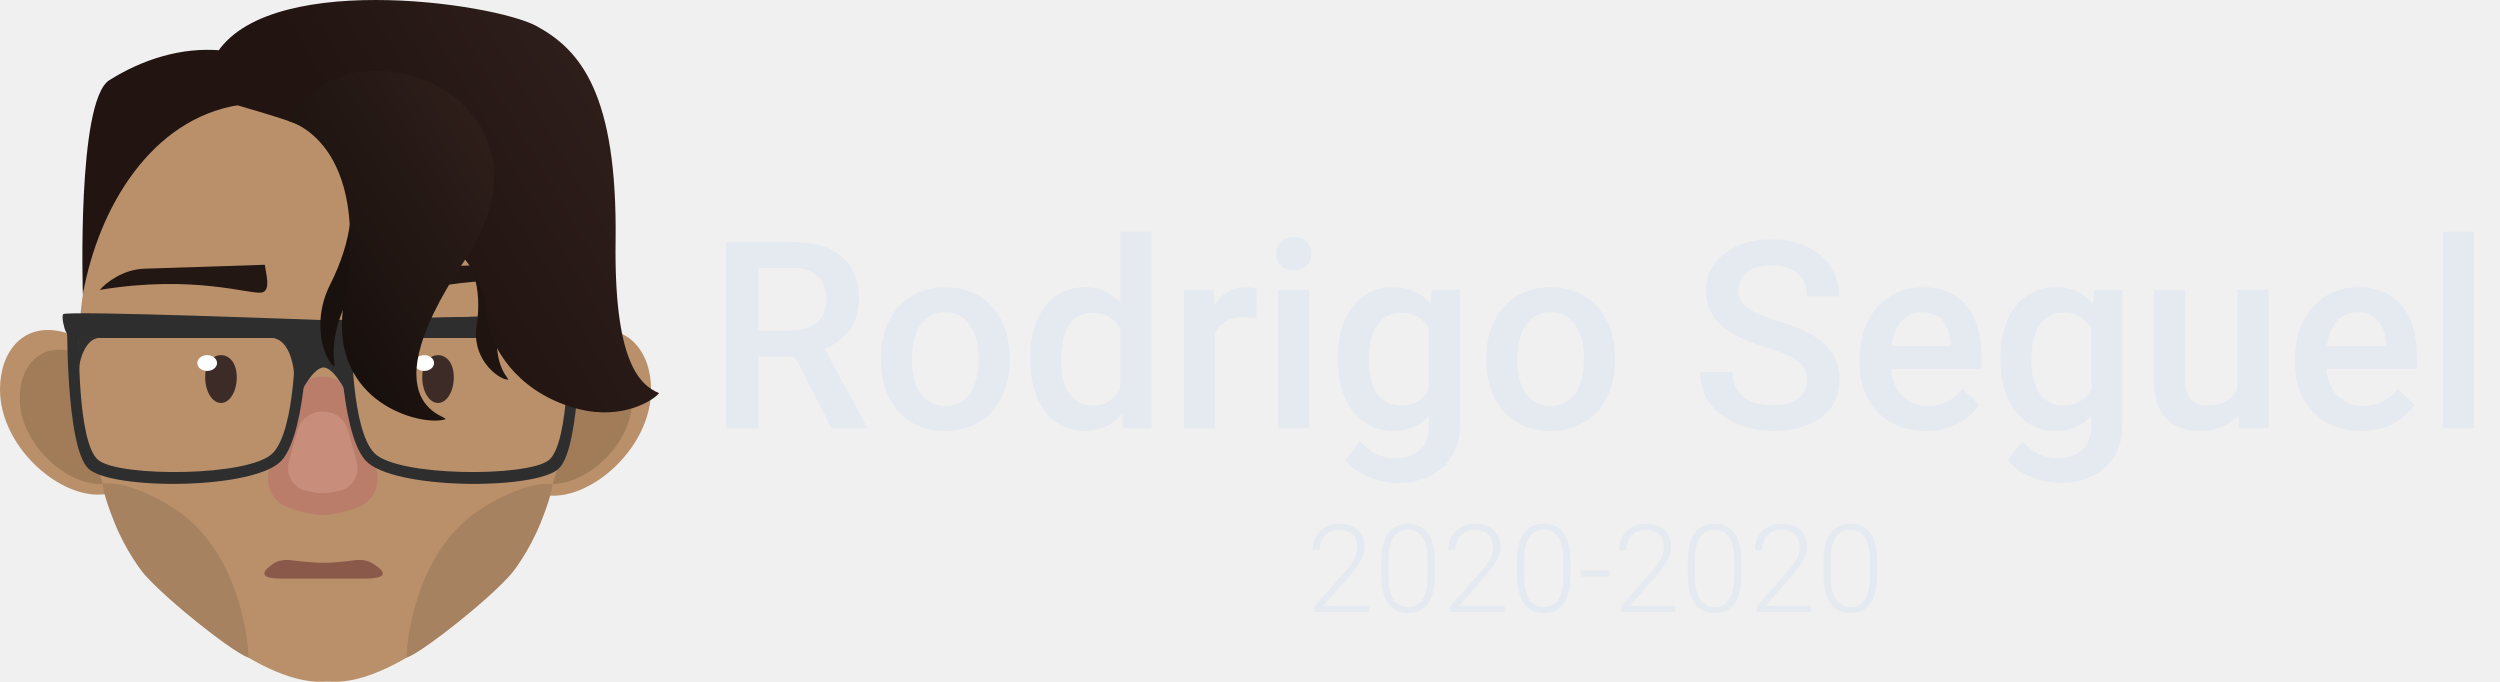
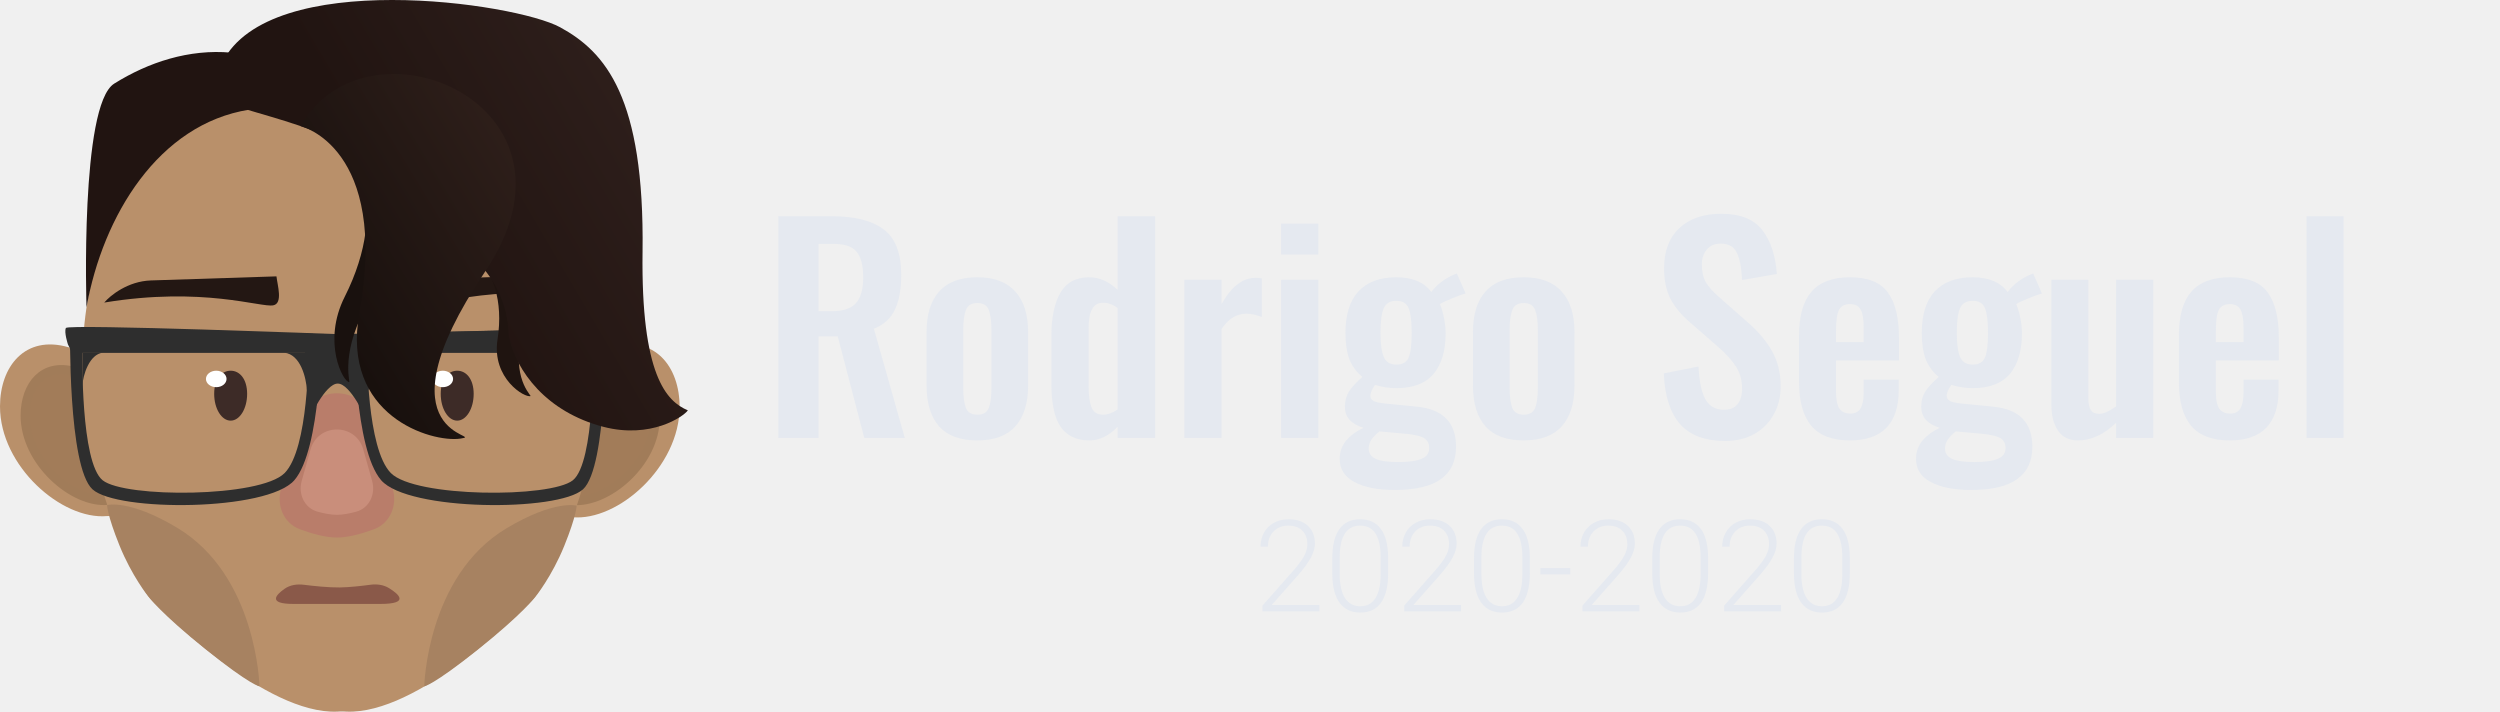
- <svg xmlns="http://www.w3.org/2000/svg" width="286" height="78" viewBox="0 0 286 78" fill="none">
-   <path d="M90.891 40.782H86.76V49H83.054V27.672H90.554C93.015 27.672 94.914 28.224 96.252 29.327C97.59 30.431 98.259 32.027 98.259 34.117C98.259 35.543 97.912 36.739 97.219 37.706C96.535 38.663 95.578 39.4 94.348 39.918L99.138 48.81V49H95.168L90.891 40.782ZM86.76 37.809H90.568C91.818 37.809 92.795 37.496 93.498 36.871C94.201 36.236 94.553 35.372 94.553 34.278C94.553 33.136 94.226 32.252 93.571 31.627C92.927 31.002 91.96 30.68 90.671 30.66H86.76V37.809ZM100.764 40.929C100.764 39.376 101.071 37.98 101.687 36.739C102.302 35.489 103.166 34.532 104.279 33.868C105.393 33.194 106.672 32.857 108.117 32.857C110.256 32.857 111.989 33.546 113.317 34.923C114.655 36.3 115.378 38.126 115.485 40.401L115.5 41.236C115.5 42.799 115.197 44.195 114.592 45.426C113.996 46.656 113.137 47.608 112.014 48.282C110.9 48.956 109.611 49.293 108.146 49.293C105.91 49.293 104.118 48.551 102.771 47.066C101.433 45.572 100.764 43.585 100.764 41.105V40.929ZM104.323 41.236C104.323 42.867 104.66 44.147 105.334 45.074C106.008 45.992 106.945 46.451 108.146 46.451C109.348 46.451 110.28 45.982 110.944 45.045C111.618 44.107 111.955 42.735 111.955 40.929C111.955 39.327 111.608 38.058 110.915 37.12C110.231 36.183 109.299 35.714 108.117 35.714C106.955 35.714 106.032 36.178 105.349 37.105C104.665 38.023 104.323 39.4 104.323 41.236ZM117.844 40.958C117.844 38.517 118.41 36.559 119.543 35.084C120.676 33.6 122.194 32.857 124.099 32.857C125.778 32.857 127.136 33.443 128.171 34.615V26.5H131.73V49H128.508L128.332 47.359C127.268 48.648 125.847 49.293 124.069 49.293C122.214 49.293 120.71 48.546 119.558 47.052C118.415 45.558 117.844 43.526 117.844 40.958ZM121.403 41.266C121.403 42.877 121.711 44.137 122.326 45.045C122.951 45.943 123.835 46.393 124.978 46.393C126.433 46.393 127.497 45.743 128.171 44.444V37.677C127.517 36.407 126.462 35.773 125.007 35.773C123.854 35.773 122.966 36.231 122.341 37.149C121.716 38.058 121.403 39.43 121.403 41.266ZM143.742 36.402C143.273 36.324 142.79 36.285 142.292 36.285C140.661 36.285 139.562 36.91 138.996 38.16V49H135.437V33.15H138.835L138.923 34.923C139.782 33.546 140.974 32.857 142.497 32.857C143.005 32.857 143.425 32.926 143.757 33.062L143.742 36.402ZM149.777 49H146.218V33.15H149.777V49ZM145.998 29.034C145.998 28.487 146.169 28.033 146.511 27.672C146.862 27.311 147.36 27.13 148.005 27.13C148.649 27.13 149.147 27.311 149.499 27.672C149.851 28.033 150.026 28.487 150.026 29.034C150.026 29.571 149.851 30.02 149.499 30.382C149.147 30.733 148.649 30.909 148.005 30.909C147.36 30.909 146.862 30.733 146.511 30.382C146.169 30.02 145.998 29.571 145.998 29.034ZM153.044 40.958C153.044 38.497 153.62 36.534 154.772 35.069C155.935 33.595 157.473 32.857 159.387 32.857C161.193 32.857 162.614 33.487 163.649 34.747L163.811 33.15H167.019V48.517C167.019 50.597 166.369 52.237 165.07 53.438C163.781 54.64 162.038 55.24 159.841 55.24C158.679 55.24 157.541 54.996 156.428 54.508C155.324 54.029 154.484 53.399 153.908 52.618L155.593 50.48C156.687 51.778 158.034 52.428 159.636 52.428C160.817 52.428 161.75 52.105 162.434 51.461C163.117 50.826 163.459 49.889 163.459 48.648V47.579C162.434 48.722 161.066 49.293 159.357 49.293C157.502 49.293 155.983 48.556 154.802 47.081C153.63 45.606 153.044 43.565 153.044 40.958ZM156.589 41.266C156.589 42.857 156.911 44.112 157.556 45.03C158.21 45.938 159.113 46.393 160.266 46.393C161.701 46.393 162.766 45.777 163.459 44.547V37.574C162.785 36.373 161.73 35.773 160.295 35.773C159.123 35.773 158.21 36.236 157.556 37.164C156.911 38.092 156.589 39.459 156.589 41.266ZM170.021 40.929C170.021 39.376 170.329 37.98 170.944 36.739C171.56 35.489 172.424 34.532 173.537 33.868C174.65 33.194 175.93 32.857 177.375 32.857C179.514 32.857 181.247 33.546 182.575 34.923C183.913 36.3 184.636 38.126 184.743 40.401L184.758 41.236C184.758 42.799 184.455 44.195 183.85 45.426C183.254 46.656 182.395 47.608 181.271 48.282C180.158 48.956 178.869 49.293 177.404 49.293C175.168 49.293 173.376 48.551 172.028 47.066C170.69 45.572 170.021 43.585 170.021 41.105V40.929ZM173.581 41.236C173.581 42.867 173.918 44.147 174.592 45.074C175.266 45.992 176.203 46.451 177.404 46.451C178.605 46.451 179.538 45.982 180.202 45.045C180.876 44.107 181.213 42.735 181.213 40.929C181.213 39.327 180.866 38.058 180.173 37.12C179.489 36.183 178.557 35.714 177.375 35.714C176.213 35.714 175.29 36.178 174.606 37.105C173.923 38.023 173.581 39.4 173.581 41.236ZM206.73 43.507C206.73 42.569 206.398 41.847 205.734 41.339C205.08 40.831 203.894 40.318 202.175 39.801C200.456 39.283 199.089 38.707 198.073 38.072C196.13 36.852 195.158 35.26 195.158 33.297C195.158 31.578 195.856 30.162 197.253 29.049C198.659 27.936 200.48 27.379 202.717 27.379C204.201 27.379 205.524 27.652 206.687 28.199C207.849 28.746 208.762 29.527 209.426 30.543C210.09 31.549 210.422 32.667 210.422 33.898H206.73C206.73 32.784 206.379 31.915 205.676 31.29C204.982 30.655 203.986 30.338 202.688 30.338C201.477 30.338 200.534 30.597 199.86 31.114C199.196 31.632 198.864 32.355 198.864 33.282C198.864 34.063 199.226 34.718 199.948 35.245C200.671 35.763 201.862 36.27 203.522 36.769C205.183 37.257 206.516 37.818 207.521 38.453C208.527 39.078 209.265 39.801 209.733 40.621C210.202 41.432 210.437 42.384 210.437 43.477C210.437 45.255 209.753 46.671 208.386 47.726C207.028 48.77 205.183 49.293 202.849 49.293C201.306 49.293 199.885 49.01 198.586 48.443C197.297 47.867 196.291 47.076 195.568 46.07C194.855 45.065 194.499 43.893 194.499 42.555H198.205C198.205 43.766 198.605 44.703 199.406 45.367C200.207 46.031 201.354 46.363 202.849 46.363C204.138 46.363 205.104 46.105 205.749 45.587C206.403 45.06 206.73 44.366 206.73 43.507ZM220.324 49.293C218.068 49.293 216.237 48.585 214.831 47.169C213.435 45.743 212.736 43.849 212.736 41.485V41.046C212.736 39.464 213.039 38.053 213.645 36.812C214.26 35.562 215.119 34.591 216.223 33.898C217.326 33.204 218.557 32.857 219.914 32.857C222.072 32.857 223.737 33.546 224.909 34.923C226.091 36.3 226.682 38.248 226.682 40.768V42.203H216.325C216.433 43.512 216.867 44.547 217.629 45.309C218.4 46.07 219.367 46.451 220.529 46.451C222.16 46.451 223.488 45.792 224.514 44.474L226.433 46.305C225.798 47.252 224.948 47.989 223.884 48.517C222.829 49.034 221.643 49.293 220.324 49.293ZM219.899 35.714C218.923 35.714 218.132 36.056 217.526 36.739C216.931 37.423 216.55 38.375 216.384 39.596H223.166V39.332C223.088 38.141 222.771 37.242 222.214 36.637C221.657 36.022 220.886 35.714 219.899 35.714ZM228.835 40.958C228.835 38.497 229.411 36.534 230.563 35.069C231.726 33.595 233.264 32.857 235.178 32.857C236.984 32.857 238.405 33.487 239.44 34.747L239.602 33.15H242.81V48.517C242.81 50.597 242.16 52.237 240.861 53.438C239.572 54.64 237.829 55.24 235.632 55.24C234.47 55.24 233.332 54.996 232.219 54.508C231.115 54.029 230.275 53.399 229.699 52.618L231.384 50.48C232.478 51.778 233.825 52.428 235.427 52.428C236.608 52.428 237.541 52.105 238.225 51.461C238.908 50.826 239.25 49.889 239.25 48.648V47.579C238.225 48.722 236.857 49.293 235.148 49.293C233.293 49.293 231.774 48.556 230.593 47.081C229.421 45.606 228.835 43.565 228.835 40.958ZM232.38 41.266C232.38 42.857 232.702 44.112 233.347 45.03C234.001 45.938 234.904 46.393 236.057 46.393C237.492 46.393 238.557 45.777 239.25 44.547V37.574C238.576 36.373 237.521 35.773 236.086 35.773C234.914 35.773 234.001 36.236 233.347 37.164C232.702 38.092 232.38 39.459 232.38 41.266ZM256.081 47.447C255.036 48.678 253.552 49.293 251.628 49.293C249.909 49.293 248.605 48.79 247.717 47.784C246.838 46.778 246.398 45.323 246.398 43.419V33.15H249.958V43.375C249.958 45.387 250.793 46.393 252.463 46.393C254.191 46.393 255.358 45.773 255.964 44.532V33.15H259.523V49H256.169L256.081 47.447ZM270.129 49.293C267.873 49.293 266.042 48.585 264.636 47.169C263.239 45.743 262.541 43.849 262.541 41.485V41.046C262.541 39.464 262.844 38.053 263.449 36.812C264.064 35.562 264.924 34.591 266.027 33.898C267.131 33.204 268.361 32.857 269.719 32.857C271.877 32.857 273.542 33.546 274.714 34.923C275.896 36.3 276.486 38.248 276.486 40.768V42.203H266.13C266.237 43.512 266.672 44.547 267.434 45.309C268.205 46.07 269.172 46.451 270.334 46.451C271.965 46.451 273.293 45.792 274.318 44.474L276.237 46.305C275.603 47.252 274.753 47.989 273.688 48.517C272.634 49.034 271.447 49.293 270.129 49.293ZM269.704 35.714C268.728 35.714 267.937 36.056 267.331 36.739C266.735 37.423 266.354 38.375 266.188 39.596H272.971V39.332C272.893 38.141 272.575 37.242 272.019 36.637C271.462 36.022 270.69 35.714 269.704 35.714ZM283.049 49H279.489V26.5H283.049V49Z" fill="#E5E9F0" />
-   <path d="M156.605 70H150.371V69.371L153.782 65.502C154.347 64.85 154.739 64.312 154.958 63.889C155.177 63.465 155.286 63.052 155.286 62.651C155.286 62.023 155.102 61.526 154.732 61.161C154.363 60.792 153.855 60.607 153.208 60.607C152.538 60.607 151.996 60.822 151.581 61.25C151.171 61.678 150.966 62.234 150.966 62.918H150.152C150.152 62.357 150.278 61.847 150.528 61.387C150.784 60.926 151.144 60.566 151.608 60.307C152.078 60.042 152.611 59.91 153.208 59.91C154.119 59.91 154.83 60.149 155.341 60.628C155.856 61.106 156.113 61.758 156.113 62.583C156.113 63.048 155.967 63.556 155.676 64.107C155.389 64.659 154.881 65.347 154.151 66.172L151.376 69.31H156.605V70ZM164.139 65.851C164.139 67.254 163.881 68.321 163.366 69.05C162.851 69.774 162.092 70.137 161.09 70.137C160.105 70.137 159.351 69.781 158.827 69.07C158.303 68.355 158.034 67.316 158.021 65.953V64.169C158.021 62.77 158.28 61.71 158.8 60.99C159.319 60.27 160.078 59.91 161.076 59.91C162.061 59.91 162.812 60.259 163.332 60.956C163.852 61.649 164.12 62.672 164.139 64.025V65.851ZM163.318 64.066C163.318 62.927 163.132 62.066 162.758 61.482C162.389 60.899 161.828 60.607 161.076 60.607C160.338 60.607 159.782 60.892 159.408 61.462C159.035 62.032 158.843 62.872 158.834 63.984V65.939C158.834 67.074 159.025 67.942 159.408 68.544C159.796 69.145 160.356 69.446 161.09 69.446C161.819 69.446 162.37 69.152 162.744 68.564C163.122 67.977 163.314 67.115 163.318 65.981V64.066ZM172.137 70H165.902V69.371L169.313 65.502C169.879 64.85 170.271 64.312 170.489 63.889C170.708 63.465 170.817 63.052 170.817 62.651C170.817 62.023 170.633 61.526 170.264 61.161C169.895 60.792 169.386 60.607 168.739 60.607C168.069 60.607 167.527 60.822 167.112 61.25C166.702 61.678 166.497 62.234 166.497 62.918H165.684C165.684 62.357 165.809 61.847 166.06 61.387C166.315 60.926 166.675 60.566 167.14 60.307C167.609 60.042 168.142 59.91 168.739 59.91C169.651 59.91 170.362 60.149 170.872 60.628C171.387 61.106 171.645 61.758 171.645 62.583C171.645 63.048 171.499 63.556 171.207 64.107C170.92 64.659 170.412 65.347 169.683 66.172L166.907 69.31H172.137V70ZM179.67 65.851C179.67 67.254 179.412 68.321 178.897 69.05C178.382 69.774 177.624 70.137 176.621 70.137C175.637 70.137 174.882 69.781 174.358 69.07C173.834 68.355 173.565 67.316 173.552 65.953V64.169C173.552 62.77 173.812 61.71 174.331 60.99C174.851 60.27 175.609 59.91 176.607 59.91C177.592 59.91 178.344 60.259 178.863 60.956C179.383 61.649 179.652 62.672 179.67 64.025V65.851ZM178.85 64.066C178.85 62.927 178.663 62.066 178.289 61.482C177.92 60.899 177.359 60.607 176.607 60.607C175.869 60.607 175.313 60.892 174.939 61.462C174.566 62.032 174.374 62.872 174.365 63.984V65.939C174.365 67.074 174.557 67.942 174.939 68.544C175.327 69.145 175.887 69.446 176.621 69.446C177.35 69.446 177.902 69.152 178.275 68.564C178.654 67.977 178.845 67.115 178.85 65.981V64.066ZM184.106 65.953H180.832V65.263H184.106V65.953ZM191.674 70H185.439V69.371L188.851 65.502C189.416 64.85 189.808 64.312 190.026 63.889C190.245 63.465 190.354 63.052 190.354 62.651C190.354 62.023 190.17 61.526 189.801 61.161C189.432 60.792 188.924 60.607 188.276 60.607C187.606 60.607 187.064 60.822 186.649 61.25C186.239 61.678 186.034 62.234 186.034 62.918H185.221C185.221 62.357 185.346 61.847 185.597 61.387C185.852 60.926 186.212 60.566 186.677 60.307C187.146 60.042 187.679 59.91 188.276 59.91C189.188 59.91 189.899 60.149 190.409 60.628C190.924 61.106 191.182 61.758 191.182 62.583C191.182 63.048 191.036 63.556 190.744 64.107C190.457 64.659 189.949 65.347 189.22 66.172L186.444 69.31H191.674V70ZM199.207 65.851C199.207 67.254 198.95 68.321 198.435 69.05C197.92 69.774 197.161 70.137 196.158 70.137C195.174 70.137 194.42 69.781 193.896 69.07C193.371 68.355 193.103 67.316 193.089 65.953V64.169C193.089 62.77 193.349 61.71 193.868 60.99C194.388 60.27 195.146 59.91 196.145 59.91C197.129 59.91 197.881 60.259 198.4 60.956C198.92 61.649 199.189 62.672 199.207 64.025V65.851ZM198.387 64.066C198.387 62.927 198.2 62.066 197.826 61.482C197.457 60.899 196.896 60.607 196.145 60.607C195.406 60.607 194.85 60.892 194.477 61.462C194.103 62.032 193.911 62.872 193.902 63.984V65.939C193.902 67.074 194.094 67.942 194.477 68.544C194.864 69.145 195.424 69.446 196.158 69.446C196.887 69.446 197.439 69.152 197.812 68.564C198.191 67.977 198.382 67.115 198.387 65.981V64.066ZM207.205 70H200.971V69.371L204.382 65.502C204.947 64.85 205.339 64.312 205.558 63.889C205.776 63.465 205.886 63.052 205.886 62.651C205.886 62.023 205.701 61.526 205.332 61.161C204.963 60.792 204.455 60.607 203.808 60.607C203.138 60.607 202.595 60.822 202.181 61.25C201.771 61.678 201.565 62.234 201.565 62.918H200.752C200.752 62.357 200.877 61.847 201.128 61.387C201.383 60.926 201.743 60.566 202.208 60.307C202.677 60.042 203.211 59.91 203.808 59.91C204.719 59.91 205.43 60.149 205.94 60.628C206.455 61.106 206.713 61.758 206.713 62.583C206.713 63.048 206.567 63.556 206.275 64.107C205.988 64.659 205.48 65.347 204.751 66.172L201.976 69.31H207.205V70ZM214.738 65.851C214.738 67.254 214.481 68.321 213.966 69.05C213.451 69.774 212.692 70.137 211.689 70.137C210.705 70.137 209.951 69.781 209.427 69.07C208.903 68.355 208.634 67.316 208.62 65.953V64.169C208.62 62.77 208.88 61.71 209.399 60.99C209.919 60.27 210.678 59.91 211.676 59.91C212.66 59.91 213.412 60.259 213.932 60.956C214.451 61.649 214.72 62.672 214.738 64.025V65.851ZM213.918 64.066C213.918 62.927 213.731 62.066 213.357 61.482C212.988 60.899 212.428 60.607 211.676 60.607C210.938 60.607 210.382 60.892 210.008 61.462C209.634 62.032 209.443 62.872 209.434 63.984V65.939C209.434 67.074 209.625 67.942 210.008 68.544C210.395 69.145 210.956 69.446 211.689 69.446C212.419 69.446 212.97 69.152 213.344 68.564C213.722 67.977 213.913 67.115 213.918 65.981V64.066Z" fill="#E5E9F0" />
+ <svg xmlns="http://www.w3.org/2000/svg" width="274" height="78" viewBox="0 0 274 78" fill="none">
+   <path d="M85.306 23.7H91.156C93.716 23.7 95.626 24.19 96.886 25.17C98.146 26.13 98.776 27.79 98.776 30.15C98.776 31.69 98.546 32.95 98.086 33.93C97.646 34.89 96.876 35.59 95.776 36.03L99.166 48H94.726L91.816 36.87H89.716V48H85.306V23.7ZM91.126 34.11C92.386 34.11 93.276 33.82 93.796 33.24C94.336 32.66 94.606 31.71 94.606 30.39C94.606 29.11 94.366 28.18 93.886 27.6C93.426 27.02 92.586 26.73 91.366 26.73H89.716V34.11H91.126ZM107.102 48.27C105.242 48.27 103.852 47.76 102.932 46.74C102.012 45.7 101.552 44.2 101.552 42.24V36.42C101.552 34.46 102.012 32.97 102.932 31.95C103.852 30.91 105.242 30.39 107.102 30.39C108.962 30.39 110.352 30.91 111.272 31.95C112.212 32.97 112.682 34.46 112.682 36.42V42.24C112.682 44.2 112.212 45.7 111.272 46.74C110.352 47.76 108.962 48.27 107.102 48.27ZM107.132 45.45C107.752 45.45 108.162 45.21 108.362 44.73C108.562 44.23 108.662 43.5 108.662 42.54V36.15C108.662 35.19 108.562 34.46 108.362 33.96C108.162 33.46 107.752 33.21 107.132 33.21C106.492 33.21 106.072 33.46 105.872 33.96C105.672 34.46 105.572 35.19 105.572 36.15V42.54C105.572 43.5 105.672 44.23 105.872 44.73C106.072 45.21 106.492 45.45 107.132 45.45ZM119.404 48.27C118.004 48.27 116.954 47.78 116.254 46.8C115.574 45.8 115.234 44.23 115.234 42.09V36.78C115.234 34.82 115.554 33.27 116.194 32.13C116.854 30.97 117.914 30.39 119.374 30.39C120.494 30.39 121.534 30.85 122.494 31.77V23.7H126.604V48H122.494V46.77C121.534 47.77 120.504 48.27 119.404 48.27ZM120.874 45.45C121.394 45.45 121.934 45.26 122.494 44.88V33.75C121.974 33.37 121.434 33.18 120.874 33.18C119.834 33.18 119.314 34.09 119.314 35.91V42.39C119.314 43.37 119.424 44.13 119.644 44.67C119.864 45.19 120.274 45.45 120.874 45.45ZM129.803 30.66H133.883V33.33C134.463 32.31 135.053 31.58 135.653 31.14C136.253 30.68 136.923 30.45 137.663 30.45C137.923 30.45 138.133 30.47 138.293 30.51V34.74C137.653 34.5 137.093 34.38 136.613 34.38C135.533 34.38 134.623 34.94 133.883 36.06V48H129.803V30.66ZM140.409 24.51H144.489V27.9H140.409V24.51ZM140.409 30.66H144.489V48H140.409V30.66ZM152.831 53.7C150.991 53.7 149.531 53.41 148.451 52.83C147.371 52.27 146.831 51.42 146.831 50.28C146.831 49.52 147.071 48.85 147.551 48.27C148.031 47.71 148.661 47.25 149.441 46.89C148.781 46.69 148.271 46.4 147.911 46.02C147.571 45.62 147.401 45.14 147.401 44.58C147.401 43.94 147.551 43.38 147.851 42.9C148.171 42.42 148.661 41.89 149.321 41.31C148.701 40.81 148.231 40.18 147.911 39.42C147.611 38.64 147.461 37.66 147.461 36.48C147.461 34.5 147.931 32.99 148.871 31.95C149.831 30.91 151.221 30.39 153.041 30.39C154.801 30.39 156.081 30.93 156.881 32.01C157.061 31.73 157.351 31.42 157.751 31.08C158.151 30.74 158.601 30.45 159.101 30.21L159.671 29.97L160.631 32.16C160.271 32.26 159.781 32.44 159.161 32.7C158.541 32.94 158.091 33.15 157.811 33.33C157.991 33.73 158.141 34.23 158.261 34.83C158.381 35.43 158.441 36 158.441 36.54C158.441 38.44 158.001 39.92 157.121 40.98C156.241 42.02 154.881 42.54 153.041 42.54C152.241 42.54 151.461 42.42 150.701 42.18C150.361 42.68 150.191 43.08 150.191 43.38C150.191 43.62 150.311 43.81 150.551 43.95C150.791 44.07 151.191 44.16 151.751 44.22L155.381 44.58C158.181 44.88 159.581 46.34 159.581 48.96C159.581 50.54 159.031 51.72 157.931 52.5C156.851 53.3 155.151 53.7 152.831 53.7ZM153.041 39.96C153.721 39.96 154.171 39.7 154.391 39.18C154.611 38.66 154.721 37.76 154.721 36.48C154.721 35.22 154.611 34.32 154.391 33.78C154.171 33.24 153.721 32.97 153.041 32.97C152.361 32.97 151.901 33.24 151.661 33.78C151.421 34.3 151.301 35.2 151.301 36.48C151.301 37.68 151.421 38.56 151.661 39.12C151.901 39.68 152.361 39.96 153.041 39.96ZM153.281 50.64C154.421 50.64 155.261 50.52 155.801 50.28C156.361 50.06 156.641 49.67 156.641 49.11C156.641 48.63 156.461 48.27 156.101 48.03C155.761 47.81 155.111 47.65 154.151 47.55L151.181 47.28C150.801 47.6 150.511 47.9 150.311 48.18C150.111 48.48 150.011 48.81 150.011 49.17C150.011 49.67 150.261 50.04 150.761 50.28C151.261 50.52 152.101 50.64 153.281 50.64ZM166.985 48.27C165.125 48.27 163.735 47.76 162.815 46.74C161.895 45.7 161.435 44.2 161.435 42.24V36.42C161.435 34.46 161.895 32.97 162.815 31.95C163.735 30.91 165.125 30.39 166.985 30.39C168.845 30.39 170.235 30.91 171.155 31.95C172.095 32.97 172.565 34.46 172.565 36.42V42.24C172.565 44.2 172.095 45.7 171.155 46.74C170.235 47.76 168.845 48.27 166.985 48.27ZM167.015 45.45C167.635 45.45 168.045 45.21 168.245 44.73C168.445 44.23 168.545 43.5 168.545 42.54V36.15C168.545 35.19 168.445 34.46 168.245 33.96C168.045 33.46 167.635 33.21 167.015 33.21C166.375 33.21 165.955 33.46 165.755 33.96C165.555 34.46 165.455 35.19 165.455 36.15V42.54C165.455 43.5 165.555 44.23 165.755 44.73C165.955 45.21 166.375 45.45 167.015 45.45ZM189.072 48.33C186.872 48.33 185.222 47.71 184.122 46.47C183.042 45.23 182.452 43.38 182.352 40.92L186.162 40.17C186.222 41.71 186.462 42.89 186.882 43.71C187.322 44.51 188.002 44.91 188.922 44.91C189.602 44.91 190.102 44.71 190.422 44.31C190.762 43.89 190.932 43.33 190.932 42.63C190.932 41.67 190.712 40.86 190.272 40.2C189.852 39.52 189.182 38.78 188.262 37.98L185.202 35.31C184.262 34.51 183.552 33.65 183.072 32.73C182.612 31.81 182.382 30.71 182.382 29.43C182.382 27.53 182.932 26.06 184.032 25.02C185.152 23.96 186.692 23.43 188.652 23.43C190.752 23.43 192.252 24.03 193.152 25.23C194.072 26.41 194.602 28.01 194.742 30.03L190.932 30.69C190.872 29.37 190.682 28.38 190.362 27.72C190.062 27.04 189.462 26.7 188.562 26.7C187.922 26.7 187.422 26.92 187.062 27.36C186.702 27.78 186.522 28.32 186.522 28.98C186.522 29.76 186.672 30.42 186.972 30.96C187.292 31.48 187.802 32.04 188.502 32.64L191.532 35.31C192.672 36.29 193.562 37.34 194.202 38.46C194.842 39.58 195.162 40.88 195.162 42.36C195.162 43.52 194.902 44.55 194.382 45.45C193.882 46.35 193.172 47.06 192.252 47.58C191.332 48.08 190.272 48.33 189.072 48.33ZM202.756 48.27C200.836 48.27 199.426 47.74 198.526 46.68C197.626 45.6 197.176 44.01 197.176 41.91V36.75C197.176 34.63 197.626 33.04 198.526 31.98C199.446 30.92 200.856 30.39 202.756 30.39C204.716 30.39 206.096 30.94 206.896 32.04C207.716 33.14 208.126 34.8 208.126 37.02V39.51H201.226V42.93C201.226 43.77 201.346 44.38 201.586 44.76C201.846 45.14 202.246 45.33 202.786 45.33C203.306 45.33 203.676 45.15 203.896 44.79C204.136 44.41 204.256 43.84 204.256 43.08V41.61H208.096V42.81C208.096 44.59 207.646 45.95 206.746 46.89C205.846 47.81 204.516 48.27 202.756 48.27ZM204.256 37.5V35.85C204.256 34.95 204.146 34.31 203.926 33.93C203.706 33.53 203.316 33.33 202.756 33.33C202.176 33.33 201.776 33.54 201.556 33.96C201.336 34.38 201.226 35.16 201.226 36.3V37.5H204.256ZM215.995 53.7C214.155 53.7 212.695 53.41 211.615 52.83C210.535 52.27 209.995 51.42 209.995 50.28C209.995 49.52 210.235 48.85 210.715 48.27C211.195 47.71 211.825 47.25 212.605 46.89C211.945 46.69 211.435 46.4 211.075 46.02C210.735 45.62 210.565 45.14 210.565 44.58C210.565 43.94 210.715 43.38 211.015 42.9C211.335 42.42 211.825 41.89 212.485 41.31C211.865 40.81 211.395 40.18 211.075 39.42C210.775 38.64 210.625 37.66 210.625 36.48C210.625 34.5 211.095 32.99 212.035 31.95C212.995 30.91 214.385 30.39 216.205 30.39C217.965 30.39 219.245 30.93 220.045 32.01C220.225 31.73 220.515 31.42 220.915 31.08C221.315 30.74 221.765 30.45 222.265 30.21L222.835 29.97L223.795 32.16C223.435 32.26 222.945 32.44 222.325 32.7C221.705 32.94 221.255 33.15 220.975 33.33C221.155 33.73 221.305 34.23 221.425 34.83C221.545 35.43 221.605 36 221.605 36.54C221.605 38.44 221.165 39.92 220.285 40.98C219.405 42.02 218.045 42.54 216.205 42.54C215.405 42.54 214.625 42.42 213.865 42.18C213.525 42.68 213.355 43.08 213.355 43.38C213.355 43.62 213.475 43.81 213.715 43.95C213.955 44.07 214.355 44.16 214.915 44.22L218.545 44.58C221.345 44.88 222.745 46.34 222.745 48.96C222.745 50.54 222.195 51.72 221.095 52.5C220.015 53.3 218.315 53.7 215.995 53.7ZM216.205 39.96C216.885 39.96 217.335 39.7 217.555 39.18C217.775 38.66 217.885 37.76 217.885 36.48C217.885 35.22 217.775 34.32 217.555 33.78C217.335 33.24 216.885 32.97 216.205 32.97C215.525 32.97 215.065 33.24 214.825 33.78C214.585 34.3 214.465 35.2 214.465 36.48C214.465 37.68 214.585 38.56 214.825 39.12C215.065 39.68 215.525 39.96 216.205 39.96ZM216.445 50.64C217.585 50.64 218.425 50.52 218.965 50.28C219.525 50.06 219.805 49.67 219.805 49.11C219.805 48.63 219.625 48.27 219.265 48.03C218.925 47.81 218.275 47.65 217.315 47.55L214.345 47.28C213.965 47.6 213.675 47.9 213.475 48.18C213.275 48.48 213.175 48.81 213.175 49.17C213.175 49.67 213.425 50.04 213.925 50.28C214.425 50.52 215.265 50.64 216.445 50.64ZM227.747 48.27C226.767 48.27 226.037 47.91 225.557 47.19C225.077 46.47 224.837 45.56 224.837 44.46V30.66H228.887V43.71C228.887 44.25 228.977 44.66 229.157 44.94C229.337 45.22 229.647 45.36 230.087 45.36C230.547 45.36 231.157 45.09 231.917 44.55V30.66H235.997V48H231.917V46.35C230.577 47.63 229.187 48.27 227.747 48.27ZM244.387 48.27C242.467 48.27 241.057 47.74 240.157 46.68C239.257 45.6 238.807 44.01 238.807 41.91V36.75C238.807 34.63 239.257 33.04 240.157 31.98C241.077 30.92 242.487 30.39 244.387 30.39C246.347 30.39 247.727 30.94 248.527 32.04C249.347 33.14 249.757 34.8 249.757 37.02V39.51H242.857V42.93C242.857 43.77 242.977 44.38 243.217 44.76C243.477 45.14 243.877 45.33 244.417 45.33C244.937 45.33 245.307 45.15 245.527 44.79C245.767 44.41 245.887 43.84 245.887 43.08V41.61H249.727V42.81C249.727 44.59 249.277 45.95 248.377 46.89C247.477 47.81 246.147 48.27 244.387 48.27ZM245.887 37.5V35.85C245.887 34.95 245.777 34.31 245.557 33.93C245.337 33.53 244.947 33.33 244.387 33.33C243.807 33.33 243.407 33.54 243.187 33.96C242.967 34.38 242.857 35.16 242.857 36.3V37.5H245.887ZM252.796 23.7H256.846V48H252.796V23.7Z" fill="#E5E9F0" />
+   <path d="M144.605 67H138.371V66.371L141.782 62.502C142.347 61.85 142.739 61.312 142.958 60.889C143.177 60.465 143.286 60.052 143.286 59.651C143.286 59.023 143.102 58.526 142.732 58.161C142.363 57.792 141.855 57.607 141.208 57.607C140.538 57.607 139.996 57.822 139.581 58.25C139.171 58.678 138.966 59.234 138.966 59.918H138.152C138.152 59.357 138.278 58.847 138.528 58.387C138.784 57.926 139.144 57.566 139.608 57.307C140.078 57.042 140.611 56.91 141.208 56.91C142.119 56.91 142.83 57.149 143.341 57.628C143.856 58.106 144.113 58.758 144.113 59.583C144.113 60.048 143.967 60.556 143.676 61.107C143.389 61.659 142.881 62.347 142.151 63.172L139.376 66.31H144.605V67ZM152.139 62.851C152.139 64.254 151.881 65.321 151.366 66.05C150.851 66.774 150.092 67.137 149.09 67.137C148.105 67.137 147.351 66.781 146.827 66.07C146.303 65.355 146.034 64.316 146.021 62.953V61.169C146.021 59.77 146.28 58.71 146.8 57.99C147.319 57.27 148.078 56.91 149.076 56.91C150.061 56.91 150.812 57.259 151.332 57.956C151.852 58.649 152.12 59.672 152.139 61.025V62.851ZM151.318 61.066C151.318 59.927 151.132 59.066 150.758 58.482C150.389 57.899 149.828 57.607 149.076 57.607C148.338 57.607 147.782 57.892 147.408 58.462C147.035 59.032 146.843 59.872 146.834 60.984V62.94C146.834 64.074 147.025 64.942 147.408 65.544C147.796 66.145 148.356 66.446 149.09 66.446C149.819 66.446 150.37 66.152 150.744 65.564C151.122 64.977 151.314 64.115 151.318 62.98V61.066ZM160.137 67H153.902V66.371L157.313 62.502C157.879 61.85 158.271 61.312 158.489 60.889C158.708 60.465 158.817 60.052 158.817 59.651C158.817 59.023 158.633 58.526 158.264 58.161C157.895 57.792 157.386 57.607 156.739 57.607C156.069 57.607 155.527 57.822 155.112 58.25C154.702 58.678 154.497 59.234 154.497 59.918H153.684C153.684 59.357 153.809 58.847 154.06 58.387C154.315 57.926 154.675 57.566 155.14 57.307C155.609 57.042 156.142 56.91 156.739 56.91C157.651 56.91 158.362 57.149 158.872 57.628C159.387 58.106 159.645 58.758 159.645 59.583C159.645 60.048 159.499 60.556 159.207 61.107C158.92 61.659 158.412 62.347 157.683 63.172L154.907 66.31H160.137V67ZM167.67 62.851C167.67 64.254 167.412 65.321 166.897 66.05C166.382 66.774 165.624 67.137 164.621 67.137C163.637 67.137 162.882 66.781 162.358 66.07C161.834 65.355 161.565 64.316 161.552 62.953V61.169C161.552 59.77 161.812 58.71 162.331 57.99C162.851 57.27 163.609 56.91 164.607 56.91C165.592 56.91 166.344 57.259 166.863 57.956C167.383 58.649 167.652 59.672 167.67 61.025V62.851ZM166.85 61.066C166.85 59.927 166.663 59.066 166.289 58.482C165.92 57.899 165.359 57.607 164.607 57.607C163.869 57.607 163.313 57.892 162.939 58.462C162.566 59.032 162.374 59.872 162.365 60.984V62.94C162.365 64.074 162.557 64.942 162.939 65.544C163.327 66.145 163.887 66.446 164.621 66.446C165.35 66.446 165.902 66.152 166.275 65.564C166.654 64.977 166.845 64.115 166.85 62.98V61.066ZM172.106 62.953H168.832V62.263H172.106V62.953ZM179.674 67H173.439V66.371L176.851 62.502C177.416 61.85 177.808 61.312 178.026 60.889C178.245 60.465 178.354 60.052 178.354 59.651C178.354 59.023 178.17 58.526 177.801 58.161C177.432 57.792 176.924 57.607 176.276 57.607C175.606 57.607 175.064 57.822 174.649 58.25C174.239 58.678 174.034 59.234 174.034 59.918H173.221C173.221 59.357 173.346 58.847 173.597 58.387C173.852 57.926 174.212 57.566 174.677 57.307C175.146 57.042 175.679 56.91 176.276 56.91C177.188 56.91 177.899 57.149 178.409 57.628C178.924 58.106 179.182 58.758 179.182 59.583C179.182 60.048 179.036 60.556 178.744 61.107C178.457 61.659 177.949 62.347 177.22 63.172L174.444 66.31H179.674V67ZM187.207 62.851C187.207 64.254 186.95 65.321 186.435 66.05C185.92 66.774 185.161 67.137 184.158 67.137C183.174 67.137 182.42 66.781 181.896 66.07C181.371 65.355 181.103 64.316 181.089 62.953V61.169C181.089 59.77 181.349 58.71 181.868 57.99C182.388 57.27 183.146 56.91 184.145 56.91C185.129 56.91 185.881 57.259 186.4 57.956C186.92 58.649 187.189 59.672 187.207 61.025V62.851ZM186.387 61.066C186.387 59.927 186.2 59.066 185.826 58.482C185.457 57.899 184.896 57.607 184.145 57.607C183.406 57.607 182.85 57.892 182.477 58.462C182.103 59.032 181.911 59.872 181.902 60.984V62.94C181.902 64.074 182.094 64.942 182.477 65.544C182.864 66.145 183.424 66.446 184.158 66.446C184.887 66.446 185.439 66.152 185.812 65.564C186.191 64.977 186.382 64.115 186.387 62.98V61.066ZM195.205 67H188.971V66.371L192.382 62.502C192.947 61.85 193.339 61.312 193.558 60.889C193.776 60.465 193.886 60.052 193.886 59.651C193.886 59.023 193.701 58.526 193.332 58.161C192.963 57.792 192.455 57.607 191.808 57.607C191.138 57.607 190.595 57.822 190.181 58.25C189.771 58.678 189.565 59.234 189.565 59.918H188.752C188.752 59.357 188.877 58.847 189.128 58.387C189.383 57.926 189.743 57.566 190.208 57.307C190.677 57.042 191.211 56.91 191.808 56.91C192.719 56.91 193.43 57.149 193.94 57.628C194.455 58.106 194.713 58.758 194.713 59.583C194.713 60.048 194.567 60.556 194.275 61.107C193.988 61.659 193.48 62.347 192.751 63.172L189.976 66.31H195.205V67ZM202.738 62.851C202.738 64.254 202.481 65.321 201.966 66.05C201.451 66.774 200.692 67.137 199.689 67.137C198.705 67.137 197.951 66.781 197.427 66.07C196.903 65.355 196.634 64.316 196.62 62.953V61.169C196.62 59.77 196.88 58.71 197.399 57.99C197.919 57.27 198.678 56.91 199.676 56.91C200.66 56.91 201.412 57.259 201.932 57.956C202.451 58.649 202.72 59.672 202.738 61.025V62.851ZM201.918 61.066C201.918 59.927 201.731 59.066 201.357 58.482C200.988 57.899 200.428 57.607 199.676 57.607C198.938 57.607 198.382 57.892 198.008 58.462C197.634 59.032 197.443 59.872 197.434 60.984V62.94C197.434 64.074 197.625 64.942 198.008 65.544C198.395 66.145 198.956 66.446 199.689 66.446C200.419 66.446 200.97 66.152 201.344 65.564C201.722 64.977 201.913 64.115 201.918 62.98V61.066Z" fill="#E5E9F0" />
  <path d="M15.574 48.986C15.574 53.391 16.21 56.561 11.737 56.561C6.771 57.013 0 51.092 0 44.546C0 40.142 2.763 36.693 7.476 38.05C12.189 39.407 15.574 44.582 15.574 48.986Z" fill="#B9906A" />
-   <path d="M11.822 54.837H11.8L11.777 54.839C9.952 55.005 7.696 53.99 5.87 52.221C4.054 50.461 2.757 48.043 2.757 45.546C2.757 43.845 3.291 42.391 4.212 41.497C5.11 40.625 6.44 40.223 8.211 40.732C10.001 41.248 11.564 42.497 12.682 44.067C13.802 45.638 14.449 47.49 14.449 49.164C14.449 49.602 14.456 50.002 14.463 50.382C14.471 50.82 14.478 51.23 14.473 51.637C14.465 52.375 14.416 52.977 14.273 53.454C14.136 53.916 13.918 54.238 13.578 54.457C13.225 54.684 12.681 54.837 11.822 54.837Z" fill="#A27C59" stroke="#A17C59" />
+   <path d="M11.822 54.837H11.799L11.777 54.839C9.951 55.005 7.696 53.991 5.87 52.221C4.054 50.461 2.757 48.043 2.757 45.546C2.757 43.846 3.291 42.391 4.211 41.497C5.11 40.625 6.44 40.223 8.211 40.733C10.001 41.248 11.563 42.497 12.682 44.067C13.802 45.638 14.449 47.49 14.449 49.164C14.449 49.602 14.456 50.002 14.463 50.382C14.47 50.82 14.478 51.23 14.473 51.637C14.465 52.375 14.415 52.977 14.273 53.454C14.135 53.917 13.918 54.238 13.578 54.457C13.225 54.684 12.681 54.837 11.822 54.837Z" fill="#A27C59" stroke="#A17C59" />
  <path d="M58.911 49.061C58.911 53.495 58.276 56.687 62.749 56.687C67.715 57.141 74.486 51.181 74.486 44.592C74.486 40.158 71.723 36.686 67.01 38.052C62.297 39.418 58.911 44.628 58.911 49.061Z" fill="#B9906A" />
-   <path d="M38.552 42.315C38.552 52.274 41.958 61.988 38.552 64.846C34.283 68.238 47.06 76.534 37.695 77.928C30.073 78.985 18.794 67.996 16.66 65.815C14.526 63.635 8.803 50.391 9.029 39.892C9.029 20.759 21.738 5.248 37.417 5.248C53.095 5.248 38.552 23.181 38.552 42.315Z" fill="#B9906A" />
-   <path d="M62.741 54.85H62.763L62.785 54.852C64.617 55.014 66.874 54.025 68.698 52.307C70.514 50.598 71.806 48.254 71.806 45.839C71.806 44.194 71.274 42.787 70.357 41.921C69.459 41.074 68.124 40.681 66.348 41.178C64.556 41.679 62.994 42.894 61.877 44.416C60.759 45.941 60.114 47.735 60.114 49.354C60.114 49.78 60.107 50.169 60.101 50.538C60.093 50.962 60.086 51.36 60.09 51.755C60.099 52.472 60.148 53.053 60.289 53.513C60.425 53.957 60.64 54.267 60.98 54.479C61.334 54.7 61.88 54.85 62.741 54.85Z" fill="#A27C59" stroke="#A17C59" />
-   <path d="M37.521 54.906C37.521 64.864 32.98 61.988 36.386 64.846C40.655 68.238 27.485 76.574 37.243 77.928C44.865 78.986 56.144 67.996 58.278 65.815C60.412 63.635 65.909 51.52 65.909 39.892C65.909 20.759 53.199 5.248 37.521 5.248C21.843 5.248 37.521 35.772 37.521 54.906Z" fill="#B9906A" />
-   <path d="M16.54 30.737C14.013 30.819 12.077 32.387 11.424 33.161C22.253 31.379 28.606 33.733 29.953 33.463C31.03 33.248 30.408 31.265 30.301 30.29L16.54 30.737Z" fill="#231713" />
-   <path d="M57.758 30.245C60.285 30.163 62.319 31.603 63.02 32.333C52.1 31.256 45.913 34.017 44.552 33.835C43.464 33.69 43.955 31.671 43.998 30.691L57.758 30.245Z" fill="#231713" />
+   <path d="M38.552 42.315C38.552 52.274 41.958 61.988 38.552 64.846C34.283 68.238 47.06 76.534 37.695 77.928C30.073 78.985 18.794 67.995 16.66 65.815C14.526 63.635 8.803 50.391 9.029 39.892C9.029 20.759 21.738 5.248 37.417 5.248C53.095 5.248 38.552 23.181 38.552 42.315Z" fill="#B9906A" />
+   <path d="M62.741 54.85H62.763L62.785 54.852C64.617 55.014 66.874 54.025 68.698 52.307C70.514 50.598 71.806 48.254 71.806 45.839C71.806 44.194 71.274 42.787 70.357 41.921C69.459 41.074 68.124 40.681 66.348 41.178C64.556 41.679 62.994 42.894 61.877 44.416C60.759 45.941 60.114 47.735 60.114 49.354C60.114 49.78 60.107 50.169 60.101 50.538C60.093 50.963 60.086 51.36 60.09 51.756C60.099 52.472 60.148 53.053 60.289 53.513C60.425 53.957 60.64 54.267 60.98 54.479C61.334 54.7 61.88 54.85 62.741 54.85Z" fill="#A27C59" stroke="#A17C59" />
+   <path d="M37.521 54.905C37.521 64.864 32.98 61.988 36.386 64.846C40.655 68.238 27.485 76.574 37.243 77.928C44.865 78.986 56.144 67.995 58.278 65.815C60.412 63.635 65.909 51.52 65.909 39.892C65.909 20.759 53.199 5.248 37.521 5.248C21.843 5.248 37.521 35.772 37.521 54.905Z" fill="#B9906A" />
+   <path d="M16.54 30.736C14.013 30.818 12.077 32.387 11.424 33.161C22.253 31.379 28.606 33.733 29.953 33.463C31.029 33.248 30.408 31.265 30.301 30.29L16.54 30.736Z" fill="#231713" />
+   <path d="M57.758 30.245C60.285 30.163 62.319 31.603 63.02 32.333C52.099 31.256 45.913 34.017 44.552 33.835C43.463 33.69 43.955 31.671 43.998 30.691L57.758 30.245Z" fill="#231713" />
  <path d="M19.412 57.84C14.129 54.678 11.737 55.357 11.737 55.357C11.737 55.357 11.737 56.416 13.091 59.774C14.446 63.132 16.251 65.371 16.251 65.371C16.251 65.371 17.606 67.213 22.571 71.191C27.537 75.168 28.44 75.22 28.44 75.22C28.44 75.22 28.166 63.079 19.412 57.84Z" fill="#A78261" />
-   <path d="M55.526 57.893C60.809 54.741 63.2 55.418 63.2 55.418C63.2 55.418 63.2 56.474 61.846 59.822C60.492 63.169 58.686 65.401 58.686 65.401C58.686 65.401 57.332 67.238 52.366 71.203C47.4 75.168 46.497 75.22 46.497 75.22C46.497 75.22 46.771 63.116 55.526 57.893Z" fill="#A78261" />
-   <path d="M33.094 45.953C34.235 42.153 39.616 42.153 40.757 45.953L43.036 53.544C43.584 55.37 42.769 57.348 40.98 58.009C39.681 58.489 38.176 58.915 36.926 58.915C35.675 58.915 34.17 58.489 32.871 58.009C31.083 57.348 30.267 55.37 30.816 53.544L33.094 45.953Z" fill="#B97D6A" />
-   <path d="M34.038 49.26C34.858 46.344 38.992 46.344 39.813 49.26L40.786 52.716C41.19 54.151 40.481 55.686 39.044 56.08C38.333 56.275 37.575 56.425 36.925 56.425C36.276 56.425 35.518 56.275 34.808 56.08C33.37 55.686 32.661 54.151 33.065 52.716L34.038 49.26Z" fill="#C98E7B" />
+   <path d="M55.526 57.893C60.809 54.741 63.2 55.418 63.2 55.418C63.2 55.418 63.2 56.474 61.846 59.822C60.492 63.169 58.686 65.401 58.686 65.401C58.686 65.401 57.332 67.238 52.366 71.203C47.4 75.168 46.498 75.22 46.498 75.22C46.498 75.22 46.772 63.116 55.526 57.893Z" fill="#A78261" />
+   <path d="M33.094 45.953C34.235 42.153 39.616 42.153 40.757 45.953L43.035 53.544C43.584 55.37 42.769 57.348 40.98 58.009C39.681 58.489 38.176 58.915 36.925 58.915C35.675 58.915 34.17 58.489 32.871 58.009C31.082 57.348 30.267 55.37 30.816 53.544L33.094 45.953Z" fill="#B97D6A" />
+   <path d="M34.038 49.26C34.859 46.344 38.993 46.344 39.813 49.26L40.786 52.716C41.19 54.151 40.481 55.686 39.044 56.08C38.333 56.275 37.575 56.425 36.926 56.425C36.277 56.425 35.518 56.275 34.808 56.08C33.37 55.686 32.661 54.151 33.065 52.716L34.038 49.26Z" fill="#C98E7B" />
  <path d="M7.68 35.945L35.212 36.623C35.212 36.623 35.212 49.215 32.262 52.63C29.312 56.046 12.842 56.105 10.138 53.631C7.434 51.158 7.68 35.945 7.68 35.945Z" fill="#2E2E2E" />
-   <path d="M66.355 35.945L38.823 36.623C38.823 36.623 38.823 49.215 41.773 52.63C44.723 56.046 61.193 56.105 63.897 53.631C66.6 51.158 66.355 35.945 66.355 35.945Z" fill="#2E2E2E" />
-   <path d="M65.001 38.654H40.243C40.243 38.654 40.177 49.146 42.837 51.847C45.497 54.547 60.346 54.594 62.785 52.638C65.222 50.682 65.001 38.654 65.001 38.654Z" fill="#B9906A" />
-   <path d="M9.034 38.654H21.412H33.79C33.79 38.654 33.855 49.146 31.196 51.847C28.536 54.547 13.688 54.594 11.25 52.638C8.812 50.682 9.034 38.654 9.034 38.654Z" fill="#B9906A" />
-   <path d="M7.223 35.945C7.447 35.494 37.017 36.623 37.017 36.623L66.812 35.945L66.588 37.751L66.14 38.654H7.895L7.447 37.751C7.447 37.751 6.999 36.397 7.223 35.945Z" fill="#2E2E2E" />
-   <path d="M33.406 38.203H40.629L40.113 45.877C40.113 45.877 38.401 42.04 37.017 42.04C35.634 42.04 33.922 45.877 33.922 45.877L33.406 38.203Z" fill="#2E2E2E" />
+   <path d="M66.355 35.945L38.823 36.623C38.823 36.623 38.823 49.215 41.773 52.63C44.723 56.046 61.192 56.105 63.896 53.631C66.6 51.158 66.355 35.945 66.355 35.945Z" fill="#2E2E2E" />
+   <path d="M65.001 38.654H40.243C40.243 38.654 40.177 49.146 42.837 51.846C45.497 54.547 60.346 54.594 62.785 52.638C65.222 50.682 65.001 38.654 65.001 38.654Z" fill="#B9906A" />
+   <path d="M9.034 38.654H21.412H33.789C33.789 38.654 33.855 49.146 31.196 51.846C28.536 54.547 13.688 54.594 11.25 52.638C8.812 50.682 9.034 38.654 9.034 38.654Z" fill="#B9906A" />
+   <path d="M7.223 35.945C7.447 35.494 37.017 36.622 37.017 36.622L66.812 35.945L66.588 37.751L66.14 38.654H7.895L7.447 37.751C7.447 37.751 6.999 36.397 7.223 35.945Z" fill="#2E2E2E" />
+   <path d="M33.406 38.202H40.629L40.113 45.877C40.113 45.877 38.401 42.04 37.017 42.04C35.634 42.04 33.922 45.877 33.922 45.877L33.406 38.202Z" fill="#2E2E2E" />
  <path d="M42.886 38.654C41.08 38.834 40.478 41.438 40.403 42.717H40.178V38.654H42.886Z" fill="#2E2E2E" />
-   <path d="M11.286 38.654C9.781 38.814 9.091 41.129 9.029 42.265V38.654H11.286Z" fill="#2E2E2E" />
+   <path d="M11.286 38.654C9.781 38.814 9.091 41.128 9.029 42.265V38.654H11.286Z" fill="#2E2E2E" />
  <path d="M31.149 38.654C32.955 38.834 33.556 41.438 33.632 42.717H33.857V38.654H31.149Z" fill="#2E2E2E" />
  <path d="M9.48 33.688C11.279 23.622 17.38 13.599 27.312 12.019C28.491 11.323 29.937 6.188 25.338 5.77C20.739 5.352 16.273 6.815 12.515 9.166C8.756 11.517 9.48 33.688 9.48 33.688Z" fill="#211411" />
-   <path d="M37.79 32.508C40.315 27.517 40.705 22.831 39.555 20.597C41.775 22.429 43.907 27.631 41.16 31.85C37.347 37.708 38.249 41.27 38.289 41.879C37.618 41.925 35.265 37.499 37.79 32.508Z" fill="#19110E" />
+   <path d="M37.79 32.508C40.314 27.517 40.705 22.831 39.555 20.597C41.775 22.43 43.907 27.631 41.16 31.85C37.347 37.708 38.249 41.27 38.289 41.879C37.618 41.925 35.265 37.499 37.79 32.508Z" fill="#19110E" />
  <path d="M54.53 37.201C55.193 32.934 53.974 29.612 52.149 28.49C54.833 28.969 58.574 31.77 57.444 35.589C55.874 40.891 57.917 43.002 58.16 43.402C57.551 43.666 53.867 41.468 54.53 37.201Z" fill="#1F1410" />
-   <path d="M55.752 36.848C55.571 29.445 49.657 26.616 48.078 25.562C46.347 25.186 42.48 23.35 40.855 19.017C38.823 13.599 23.023 12.019 23.474 10.214C23.836 8.769 24.227 7.355 24.377 6.828C29.569 -3.555 56.429 0.282 61.395 2.991C66.361 5.699 70.649 10.665 70.423 27.594C70.243 41.137 73.057 43.996 75.389 44.974C74.938 45.651 71.326 48.134 66.135 46.78C59.88 45.148 56.579 40.685 55.752 36.848Z" fill="url(#paint0_linear)" />
-   <path d="M31.187 64.533C31.798 64.104 32.564 63.997 33.305 64.091C34.385 64.227 36.021 64.401 37.243 64.385C38.282 64.372 39.66 64.214 40.602 64.088C41.303 63.995 42.025 64.085 42.628 64.454C43.714 65.121 44.95 66.191 41.676 66.191C37.786 66.191 36.489 66.191 32.167 66.191C29.305 66.191 30.233 65.202 31.187 64.533Z" fill="#8A5949" />
+   <path d="M55.752 36.848C55.571 29.445 49.658 26.616 48.078 25.562C46.347 25.186 42.48 23.35 40.855 19.017C38.823 13.599 23.023 12.019 23.475 10.214C23.836 8.769 24.227 7.355 24.377 6.828C29.569 -3.555 56.429 0.282 61.395 2.991C66.361 5.699 70.649 10.665 70.424 27.594C70.243 41.137 73.057 43.996 75.389 44.974C74.938 45.651 71.326 48.134 66.135 46.78C59.881 45.148 56.58 40.685 55.752 36.848Z" fill="url(#paint0_linear)" />
+   <path d="M31.187 64.533C31.798 64.104 32.564 63.997 33.304 64.091C34.385 64.227 36.021 64.401 37.243 64.385C38.282 64.372 39.66 64.214 40.602 64.088C41.303 63.995 42.025 64.085 42.628 64.454C43.714 65.121 44.95 66.191 41.676 66.191C37.786 66.191 36.489 66.191 32.167 66.191C29.305 66.191 30.233 65.202 31.187 64.533Z" fill="#8A5949" />
  <path d="M27.086 43.168C27.086 44.789 26.277 46.102 25.28 46.102C24.283 46.102 23.474 44.789 23.474 43.168C23.474 41.548 24.283 40.629 25.28 40.629C26.277 40.629 27.086 41.548 27.086 43.168Z" fill="#3D2B27" />
  <path d="M51.915 43.168C51.915 44.789 51.106 46.102 50.109 46.102C49.112 46.102 48.303 44.789 48.303 43.168C48.303 41.548 49.112 40.629 50.109 40.629C51.106 40.629 51.915 41.548 51.915 43.168Z" fill="#3D2B27" />
  <ellipse cx="48.529" cy="41.532" rx="1.129" ry="0.903" fill="white" />
  <ellipse cx="23.7" cy="41.532" rx="1.129" ry="0.903" fill="white" />
-   <path d="M39.384 34.304C42.661 16.102 32.955 13.825 32.955 13.825C40.177 0.956 65.567 11.351 53.153 29.79C40.738 48.23 53.604 47.622 50.444 48.073C47.284 48.525 37.353 45.59 39.384 34.304Z" fill="url(#paint1_linear)" />
+   <path d="M39.384 34.304C42.661 16.102 32.955 13.825 32.955 13.825C40.178 0.956 65.567 11.351 53.153 29.79C40.739 48.23 53.604 47.622 50.444 48.073C47.284 48.525 37.353 45.59 39.384 34.304Z" fill="url(#paint1_linear)" />
  <defs>
    <linearGradient id="paint0_linear" x1="45.143" y1="25.562" x2="99.315" y2="-6.264" gradientUnits="userSpaceOnUse">
      <stop stop-color="#211411" />
      <stop offset="1" stop-color="#3D2B27" />
    </linearGradient>
    <linearGradient id="paint1_linear" x1="25.506" y1="38.88" x2="60.718" y2="17.437" gradientUnits="userSpaceOnUse">
      <stop stop-color="#0F0A08" />
      <stop offset="1" stop-color="#30201B" />
    </linearGradient>
  </defs>
</svg>
